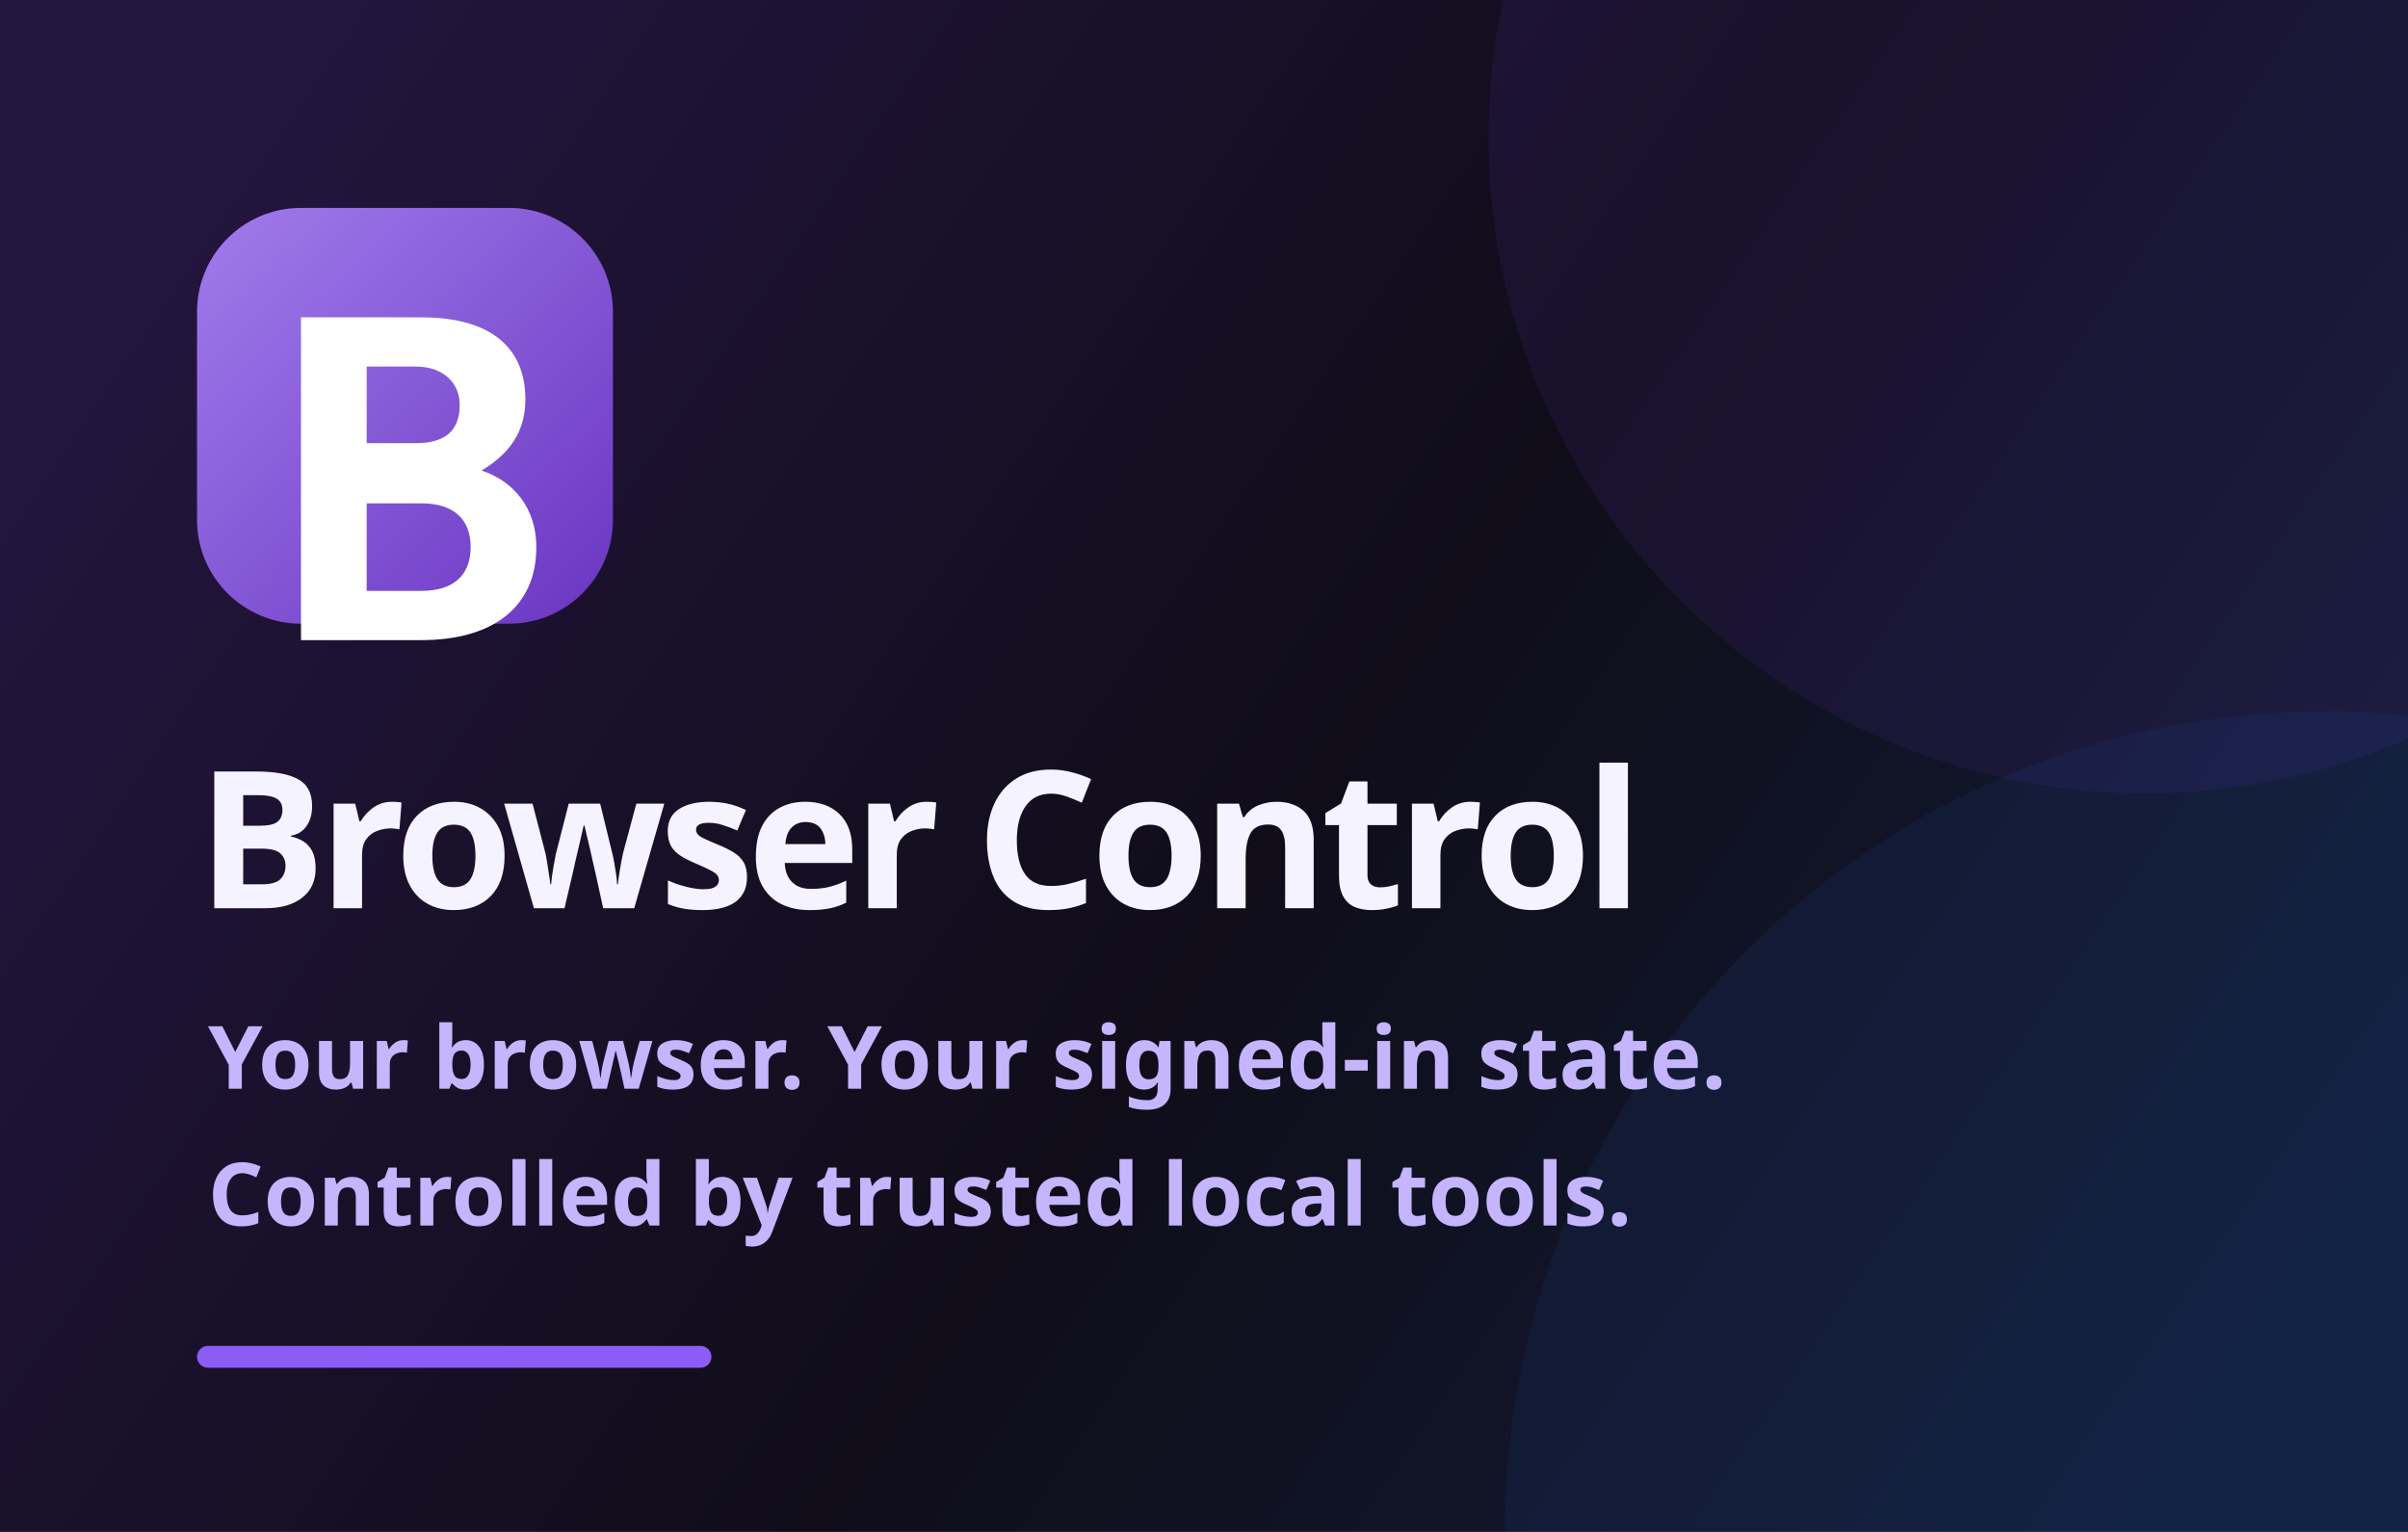
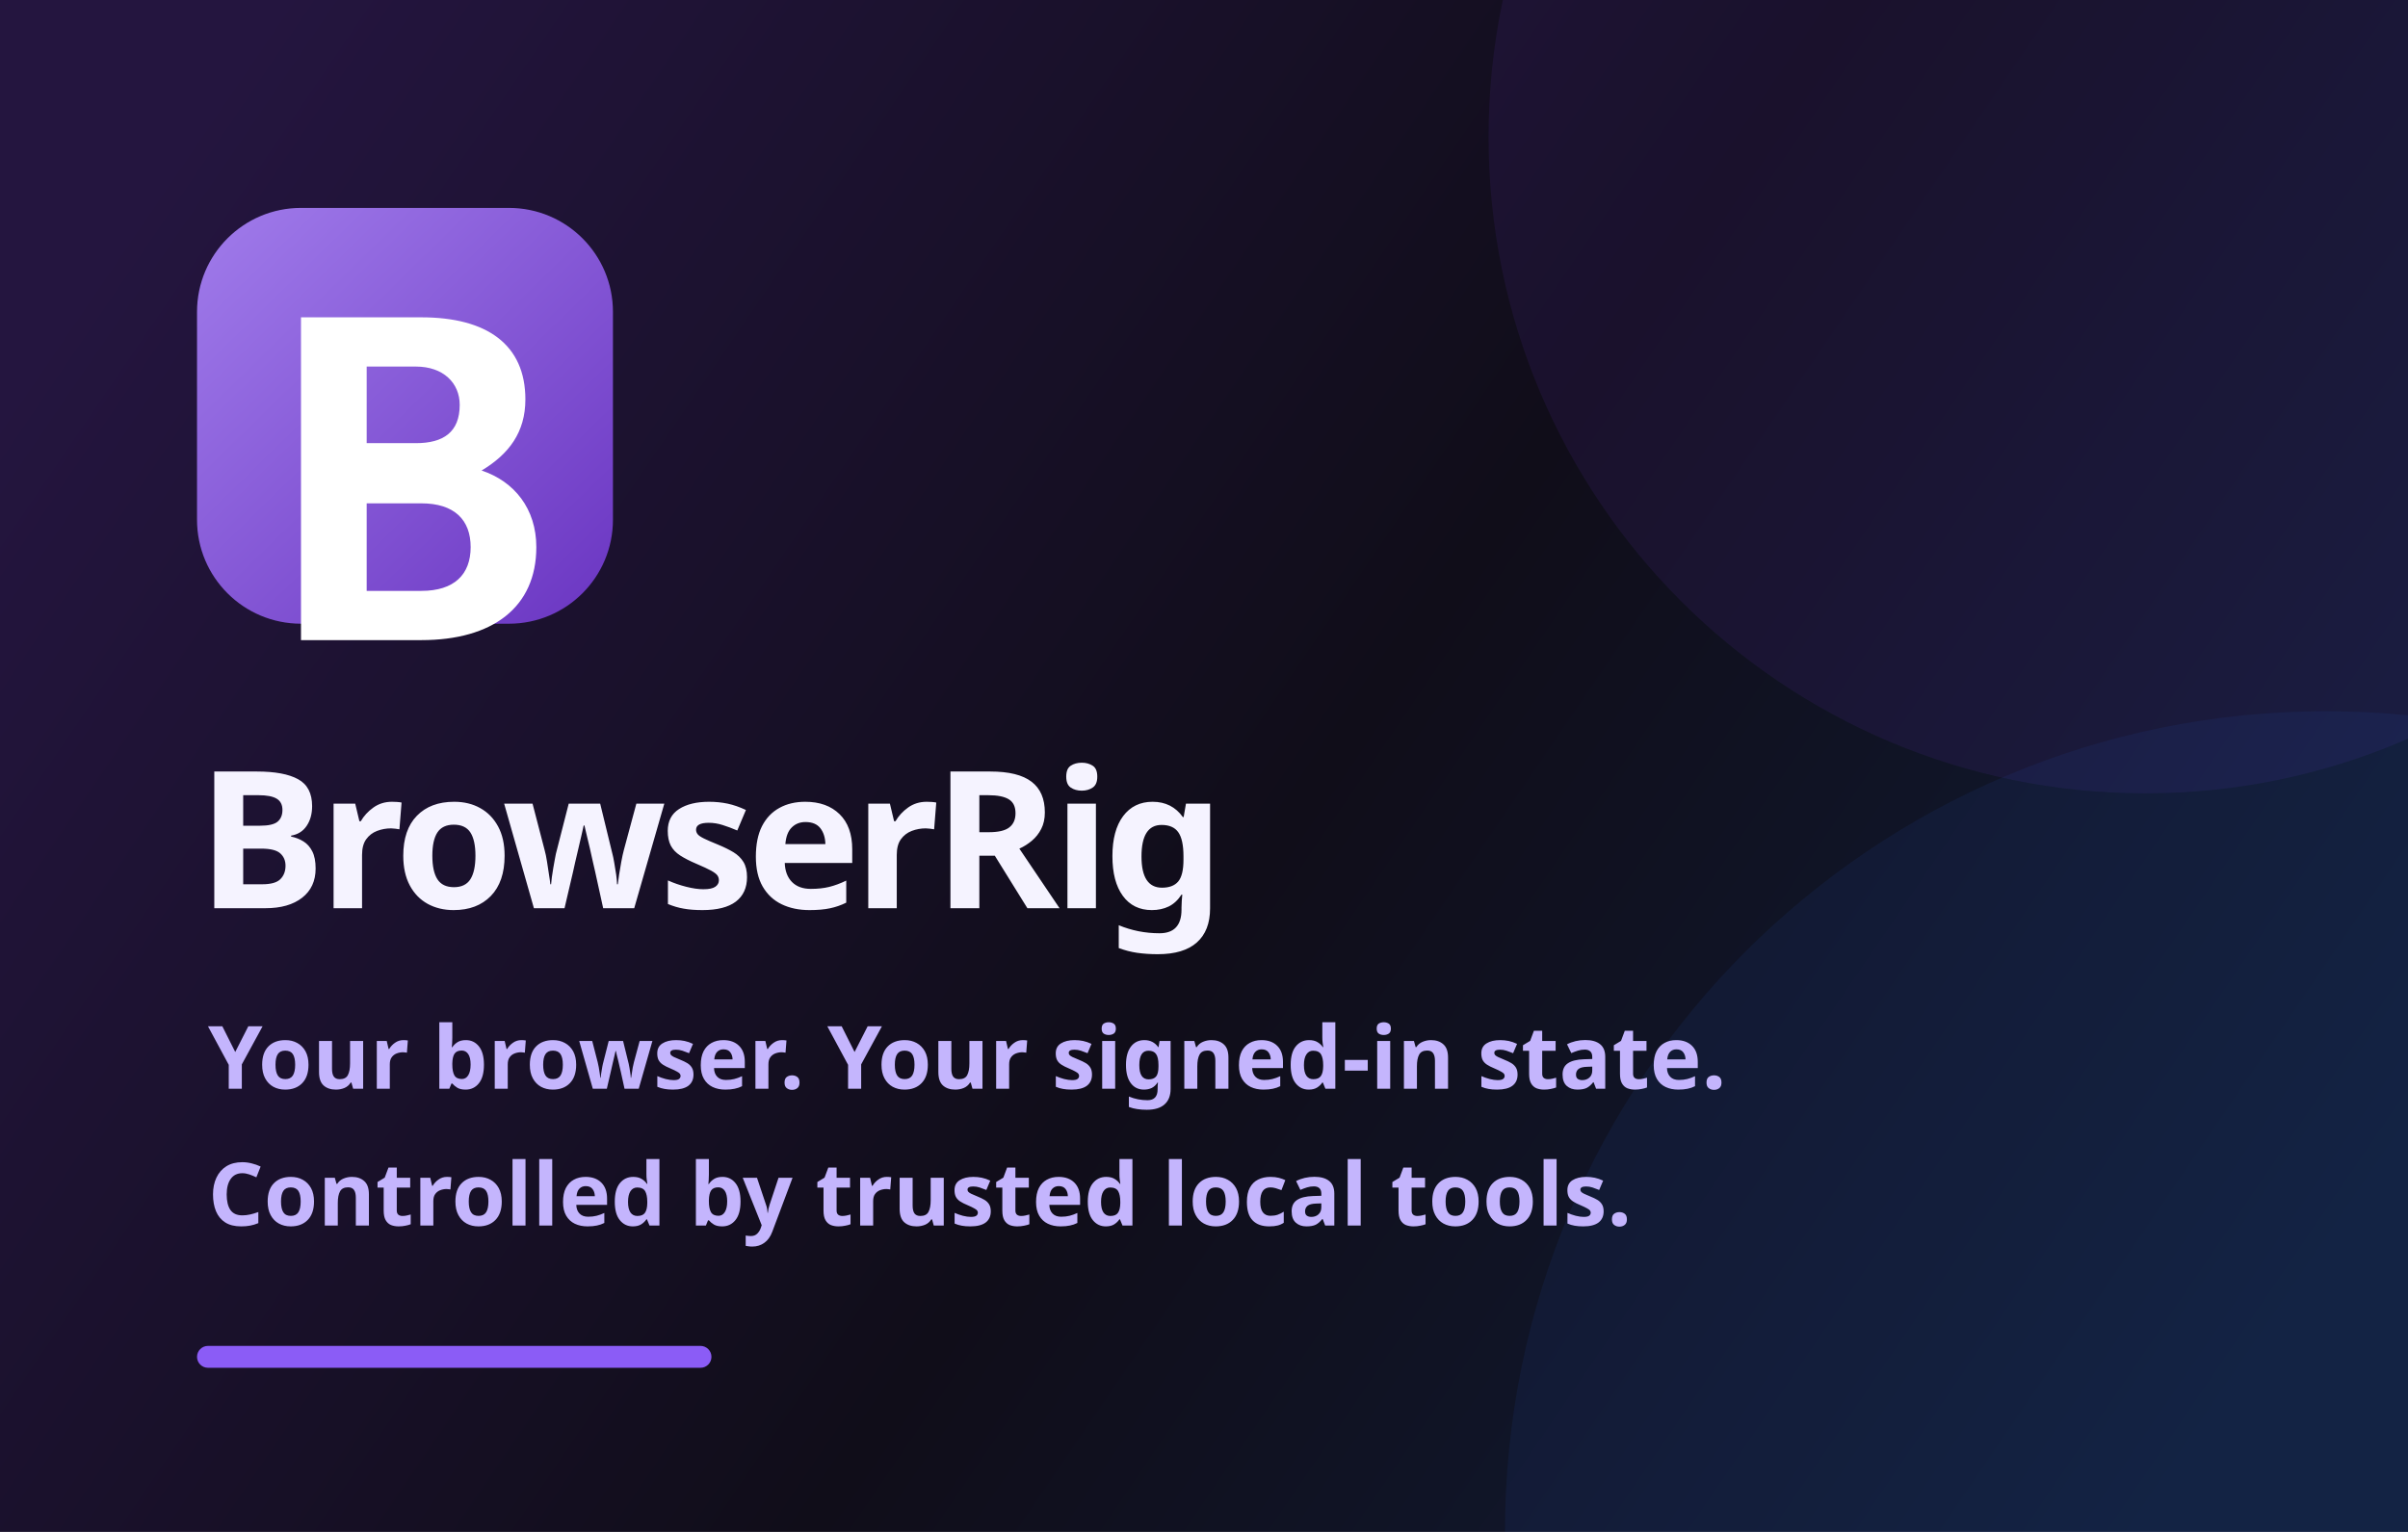
<svg xmlns="http://www.w3.org/2000/svg" viewBox="0 0 440 280">
  <defs>
    <linearGradient id="bg" x1="38" y1="18" x2="402" y2="266" gradientUnits="userSpaceOnUse">
      <stop stop-color="#24153f" />
      <stop offset="0.54" stop-color="#100d19" />
      <stop offset="1" stop-color="#111d36" />
    </linearGradient>
    <linearGradient id="mark" x1="38" y1="40" x2="132" y2="136" gradientUnits="userSpaceOnUse">
      <stop stop-color="#9f7aea" />
      <stop offset="1" stop-color="#5b21b6" />
    </linearGradient>
  </defs>
  <rect width="440" height="280" fill="url(#bg)" />
  <circle cx="392" cy="25" r="120" fill="#7c3aed" opacity="0.09" />
  <circle cx="425" cy="280" r="150" fill="#2563eb" opacity="0.08" />
  <rect x="36" y="38" width="76" height="76" rx="19" fill="url(#mark)" />
  <path d="M55 58h22c12 0 19 5 19 15 0 6-3 10-8 13 6 2 10 7 10 14 0 11-8 17-21 17H55V58Zm21 23c5 0 8-2 8-7 0-4-3-7-8-7h-9v14h9Zm1 27c6 0 9-3 9-8s-3-8-9-8H67v16h10Z" fill="#fff" />
-   <text x="36" y="166" fill="#f5f3ff" font-family="system-ui, sans-serif" font-size="35" font-weight="760" letter-spacing="-1.3">Browser Control</text>
+   <text x="36" y="166" fill="#f5f3ff" font-family="system-ui, sans-serif" font-size="35" font-weight="760" letter-spacing="-1.3">BrowserRig</text>
  <text x="38" y="199" fill="#c4b5fd" font-family="system-ui, sans-serif" font-size="16" font-weight="560">Your browser. Your signed-in state.</text>
  <text x="38" y="224" fill="#c4b5fd" font-family="system-ui, sans-serif" font-size="16" font-weight="560">Controlled by trusted local tools.</text>
  <rect x="36" y="246" width="94" height="4" rx="2" fill="#8b5cf6" />
</svg>
